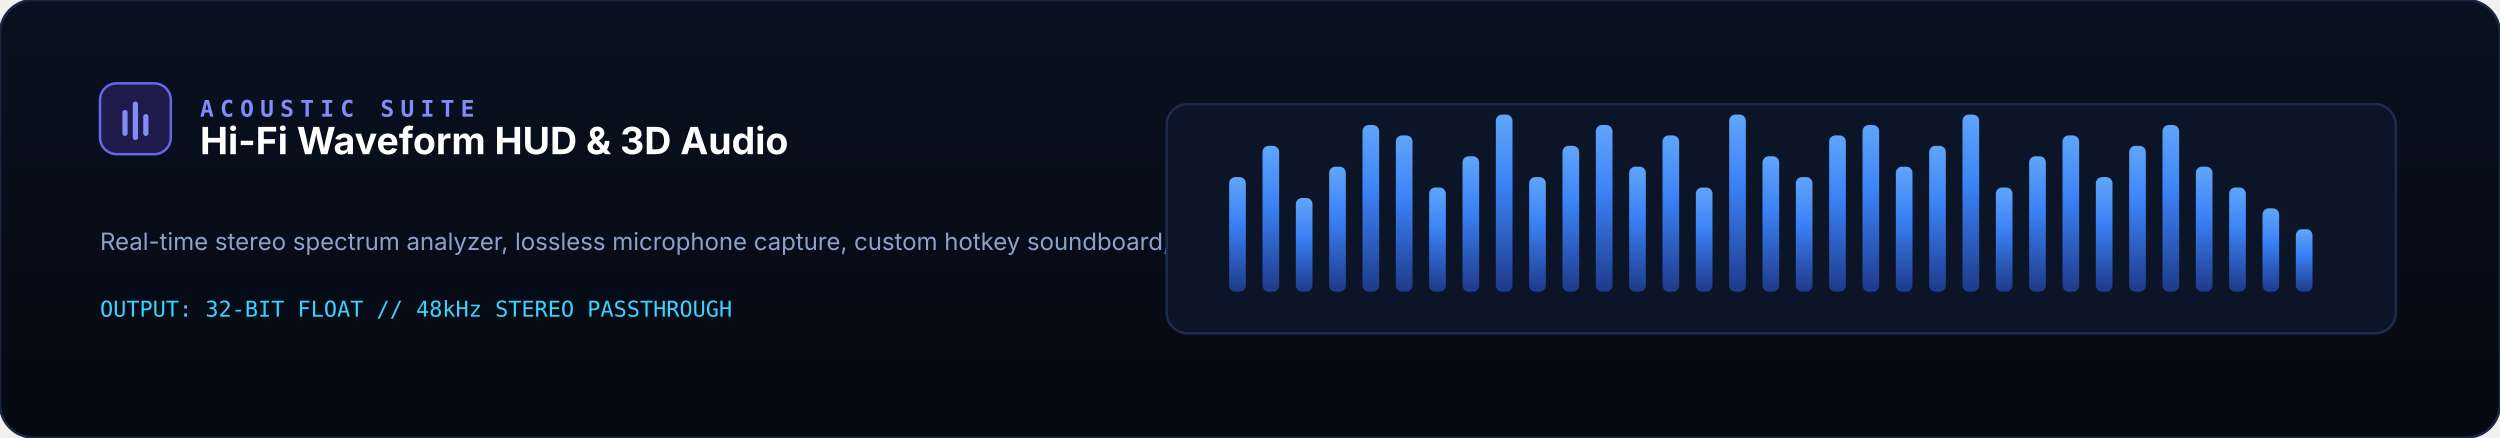
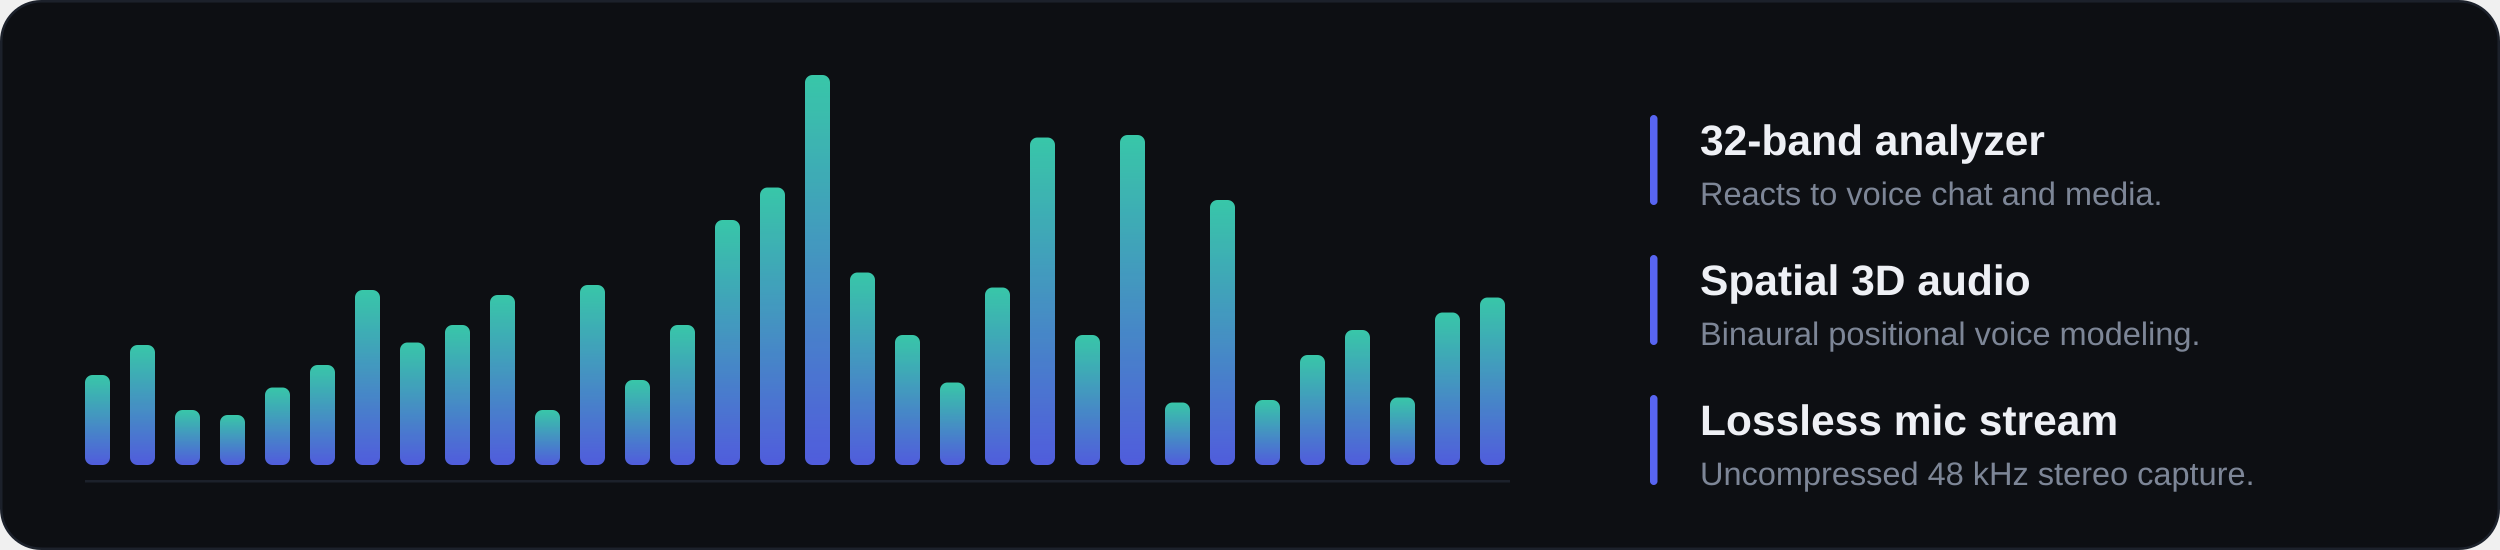
- <svg xmlns="http://www.w3.org/2000/svg" width="1200" height="210" viewBox="0 0 1200 210" role="img" aria-labelledby="t d">
+ <svg xmlns="http://www.w3.org/2000/svg" viewBox="0 0 1000 220" width="1000" height="220" role="img">
  <defs>
-     <linearGradient id="abg" x1="0" y1="0" x2="0" y2="1">
-       <stop offset="0%" stop-color="#091120" />
-       <stop offset="100%" stop-color="#050912" />
+     <linearGradient id="vb" x1="0" y1="1" x2="0" y2="0">
+       <stop offset="0" stop-color="#5865F2" />
+       <stop offset="1" stop-color="#3ddbb8" />
    </linearGradient>
-     <linearGradient id="waveG" x1="0" y1="0" x2="1" y2="0">
-       <stop offset="0%" stop-color="#2f81ff" />
-       <stop offset="35%" stop-color="#38d5ff" />
-       <stop offset="70%" stop-color="#818cf8" />
-       <stop offset="100%" stop-color="#ec4899" />
-     </linearGradient>
-     <linearGradient id="barG" x1="0" y1="1" x2="0" y2="0">
-       <stop offset="0%" stop-color="#1e3a8a" />
-       <stop offset="60%" stop-color="#3b82f6" />
-       <stop offset="100%" stop-color="#60a5fa" />
-     </linearGradient>
-     <style>
- text{font-family:Inter,'Segoe UI',system-ui,-apple-system,sans-serif}
- .mono{font-family:'JetBrains Mono','Fira Code',Consolas,monospace}
- .vbar{animation:jump 1.6s ease-in-out infinite alternate;transform-box:fill-box;transform-origin:bottom}
- @keyframes jump{0%{transform:scaleY(0.25)}50%{transform:scaleY(1)}100%{transform:scaleY(0.4)}}
- </style>
  </defs>
-   <rect width="1200" height="210" rx="16" fill="url(#abg)" stroke="#1a2744" stroke-width="1.2" />
-   <g transform="translate(48, 40)">
-     <rect x="0" y="0" width="34" height="34" rx="8" fill="#1e1b4b" stroke="#6366f1" stroke-width="1.2" />
-     <path d="M12 24 V14 M17 26 V10 M22 24 V16" stroke="#818cf8" stroke-width="2.5" stroke-linecap="round" />
-     <text x="48" y="16" font-size="11" font-weight="700" letter-spacing="3" fill="#818cf8" class="mono">ACOUSTIC SUITE</text>
-     <text x="48" y="34" font-size="18" font-weight="700" fill="#ffffff">Hi-Fi Waveform HUD &amp; 3D Audio</text>
-     <text x="0" y="80" font-size="11.5" fill="#8da2c8">Real-time stereo spectrum analyzer, lossless microphone capture, custom hotkey soundboard, and synchronized lyrics status engine.</text>
-     <text x="0" y="112" font-size="10.5" fill="#38d5ff" class="mono">OUTPUT: 32-BIT FLOAT // 48kHz STEREO PASSTHROUGH</text>
-   </g>
-   <g transform="translate(560, 50)">
-     <rect x="0" y="0" width="590" height="110" rx="10" fill="#0c1527" stroke="#1c2c4c" stroke-width="1.2" />
-     <g transform="translate(30, 90)">
-       <rect class="vbar" x="0" y="-55" width="8" height="55" rx="3" fill="url(#barG)" style="animation-delay:0.1s" />
-       <rect class="vbar" x="16" y="-70" width="8" height="70" rx="3" fill="url(#barG)" style="animation-delay:0.35s" />
-       <rect class="vbar" x="32" y="-45" width="8" height="45" rx="3" fill="url(#barG)" style="animation-delay:0.05s" />
-       <rect class="vbar" x="48" y="-60" width="8" height="60" rx="3" fill="url(#barG)" style="animation-delay:0.5s" />
-       <rect class="vbar" x="64" y="-80" width="8" height="80" rx="3" fill="url(#barG)" style="animation-delay:0.2s" />
-       <rect class="vbar" x="80" y="-75" width="8" height="75" rx="3" fill="url(#barG)" style="animation-delay:0.6s" />
-       <rect class="vbar" x="96" y="-50" width="8" height="50" rx="3" fill="url(#barG)" style="animation-delay:0.15s" />
-       <rect class="vbar" x="112" y="-65" width="8" height="65" rx="3" fill="url(#barG)" style="animation-delay:0.4s" />
-       <rect class="vbar" x="128" y="-85" width="8" height="85" rx="3" fill="url(#barG)" style="animation-delay:0.25s" />
-       <rect class="vbar" x="144" y="-55" width="8" height="55" rx="3" fill="url(#barG)" style="animation-delay:0.7s" />
-       <rect class="vbar" x="160" y="-70" width="8" height="70" rx="3" fill="url(#barG)" style="animation-delay:0.3s" />
-       <rect class="vbar" x="176" y="-80" width="8" height="80" rx="3" fill="url(#barG)" style="animation-delay:0.55s" />
-       <rect class="vbar" x="192" y="-60" width="8" height="60" rx="3" fill="url(#barG)" style="animation-delay:0.1s" />
-       <rect class="vbar" x="208" y="-75" width="8" height="75" rx="3" fill="url(#barG)" style="animation-delay:0.45s" />
-       <rect class="vbar" x="224" y="-50" width="8" height="50" rx="3" fill="url(#barG)" style="animation-delay:0.65s" />
-       <rect class="vbar" x="240" y="-85" width="8" height="85" rx="3" fill="url(#barG)" style="animation-delay:0.2s" />
-       <rect class="vbar" x="256" y="-65" width="8" height="65" rx="3" fill="url(#barG)" style="animation-delay:0.35s" />
-       <rect class="vbar" x="272" y="-55" width="8" height="55" rx="3" fill="url(#barG)" style="animation-delay:0.5s" />
-       <rect class="vbar" x="288" y="-75" width="8" height="75" rx="3" fill="url(#barG)" style="animation-delay:0.15s" />
-       <rect class="vbar" x="304" y="-80" width="8" height="80" rx="3" fill="url(#barG)" style="animation-delay:0.6s" />
-       <rect class="vbar" x="320" y="-60" width="8" height="60" rx="3" fill="url(#barG)" style="animation-delay:0.3s" />
-       <rect class="vbar" x="336" y="-70" width="8" height="70" rx="3" fill="url(#barG)" style="animation-delay:0.45s" />
-       <rect class="vbar" x="352" y="-85" width="8" height="85" rx="3" fill="url(#barG)" style="animation-delay:0.25s" />
-       <rect class="vbar" x="368" y="-50" width="8" height="50" rx="3" fill="url(#barG)" style="animation-delay:0.7s" />
-       <rect class="vbar" x="384" y="-65" width="8" height="65" rx="3" fill="url(#barG)" style="animation-delay:0.1s" />
-       <rect class="vbar" x="400" y="-75" width="8" height="75" rx="3" fill="url(#barG)" style="animation-delay:0.55s" />
-       <rect class="vbar" x="416" y="-55" width="8" height="55" rx="3" fill="url(#barG)" style="animation-delay:0.2s" />
-       <rect class="vbar" x="432" y="-70" width="8" height="70" rx="3" fill="url(#barG)" style="animation-delay:0.4s" />
-       <rect class="vbar" x="448" y="-80" width="8" height="80" rx="3" fill="url(#barG)" style="animation-delay:0.65s" />
-       <rect class="vbar" x="464" y="-60" width="8" height="60" rx="3" fill="url(#barG)" style="animation-delay:0.3s" />
-       <rect class="vbar" x="480" y="-50" width="8" height="50" rx="3" fill="url(#barG)" style="animation-delay:0.15s" />
-       <rect class="vbar" x="496" y="-40" width="8" height="40" rx="3" fill="url(#barG)" style="animation-delay:0.5s" />
-       <rect class="vbar" x="512" y="-30" width="8" height="30" rx="3" fill="url(#barG)" style="animation-delay:0.25s" />
-     </g>
-   </g>
+   <rect x="0.5" y="0.5" width="999" height="219" rx="16" fill="#0d0f13" stroke="#1c212b" />
+   <rect x="34" y="150" width="10" height="36" rx="3" fill="url(#vb)" opacity=".9">
+     <animate attributeName="height" values="36;41;58;37;36" dur="1.31s" repeatCount="indefinite" />
+     <animate attributeName="y" values="150;145;128;149;150" dur="1.31s" repeatCount="indefinite" />
+   </rect>
+   <rect x="52" y="138" width="10" height="48" rx="3" fill="url(#vb)" opacity=".9">
+     <animate attributeName="height" values="48;26;44;51;48" dur="1.53s" repeatCount="indefinite" />
+     <animate attributeName="y" values="138;160;142;135;138" dur="1.53s" repeatCount="indefinite" />
+   </rect>
+   <rect x="70" y="164" width="10" height="22" rx="3" fill="url(#vb)" opacity=".9">
+     <animate attributeName="height" values="22;36;22;69;22" dur="1.45s" repeatCount="indefinite" />
+     <animate attributeName="y" values="164;150;164;117;164" dur="1.45s" repeatCount="indefinite" />
+   </rect>
+   <rect x="88" y="166" width="10" height="20" rx="3" fill="url(#vb)" opacity=".9">
+     <animate attributeName="height" values="20;89;88;65;20" dur="1.39s" repeatCount="indefinite" />
+     <animate attributeName="y" values="166;97;98;121;166" dur="1.39s" repeatCount="indefinite" />
+   </rect>
+   <rect x="106" y="155" width="10" height="31" rx="3" fill="url(#vb)" opacity=".9">
+     <animate attributeName="height" values="31;19;61;23;31" dur="1.05s" repeatCount="indefinite" />
+     <animate attributeName="y" values="155;167;125;163;155" dur="1.05s" repeatCount="indefinite" />
+   </rect>
+   <rect x="124" y="146" width="10" height="40" rx="3" fill="url(#vb)" opacity=".9">
+     <animate attributeName="height" values="40;21;60;58;40" dur="1.57s" repeatCount="indefinite" />
+     <animate attributeName="y" values="146;165;126;128;146" dur="1.57s" repeatCount="indefinite" />
+   </rect>
+   <rect x="142" y="116" width="10" height="70" rx="3" fill="url(#vb)" opacity=".9">
+     <animate attributeName="height" values="70;81;68;84;70" dur="1.27s" repeatCount="indefinite" />
+     <animate attributeName="y" values="116;105;118;102;116" dur="1.27s" repeatCount="indefinite" />
+   </rect>
+   <rect x="160" y="137" width="10" height="49" rx="3" fill="url(#vb)" opacity=".9">
+     <animate attributeName="height" values="49;124;123;107;49" dur="1.47s" repeatCount="indefinite" />
+     <animate attributeName="y" values="137;62;63;79;137" dur="1.47s" repeatCount="indefinite" />
+   </rect>
+   <rect x="178" y="130" width="10" height="56" rx="3" fill="url(#vb)" opacity=".9">
+     <animate attributeName="height" values="56;46;53;29;56" dur="1.51s" repeatCount="indefinite" />
+     <animate attributeName="y" values="130;140;133;157;130" dur="1.51s" repeatCount="indefinite" />
+   </rect>
+   <rect x="196" y="118" width="10" height="68" rx="3" fill="url(#vb)" opacity=".9">
+     <animate attributeName="height" values="68;120;66;133;68" dur="1.58s" repeatCount="indefinite" />
+     <animate attributeName="y" values="118;66;120;53;118" dur="1.58s" repeatCount="indefinite" />
+   </rect>
+   <rect x="214" y="164" width="10" height="22" rx="3" fill="url(#vb)" opacity=".9">
+     <animate attributeName="height" values="22;47;132;79;22" dur="1.68s" repeatCount="indefinite" />
+     <animate attributeName="y" values="164;139;54;107;164" dur="1.68s" repeatCount="indefinite" />
+   </rect>
+   <rect x="232" y="114" width="10" height="72" rx="3" fill="url(#vb)" opacity=".9">
+     <animate attributeName="height" values="72;32;101;120;72" dur="1.12s" repeatCount="indefinite" />
+     <animate attributeName="y" values="114;154;85;66;114" dur="1.12s" repeatCount="indefinite" />
+   </rect>
+   <rect x="250" y="152" width="10" height="34" rx="3" fill="url(#vb)" opacity=".9">
+     <animate attributeName="height" values="34;66;147;121;34" dur="0.99s" repeatCount="indefinite" />
+     <animate attributeName="y" values="152;120;39;65;152" dur="0.99s" repeatCount="indefinite" />
+   </rect>
+   <rect x="268" y="130" width="10" height="56" rx="3" fill="url(#vb)" opacity=".9">
+     <animate attributeName="height" values="56;36;31;128;56" dur="1.04s" repeatCount="indefinite" />
+     <animate attributeName="y" values="130;150;155;58;130" dur="1.04s" repeatCount="indefinite" />
+   </rect>
+   <rect x="286" y="88" width="10" height="98" rx="3" fill="url(#vb)" opacity=".9">
+     <animate attributeName="height" values="98;83;49;122;98" dur="1.0s" repeatCount="indefinite" />
+     <animate attributeName="y" values="88;103;137;64;88" dur="1.0s" repeatCount="indefinite" />
+   </rect>
+   <rect x="304" y="75" width="10" height="111" rx="3" fill="url(#vb)" opacity=".9">
+     <animate attributeName="height" values="111;39;80;52;111" dur="1.12s" repeatCount="indefinite" />
+     <animate attributeName="y" values="75;147;106;134;75" dur="1.12s" repeatCount="indefinite" />
+   </rect>
+   <rect x="322" y="30" width="10" height="156" rx="3" fill="url(#vb)" opacity=".9">
+     <animate attributeName="height" values="156;133;65;144;156" dur="1.07s" repeatCount="indefinite" />
+     <animate attributeName="y" values="30;53;121;42;30" dur="1.07s" repeatCount="indefinite" />
+   </rect>
+   <rect x="340" y="109" width="10" height="77" rx="3" fill="url(#vb)" opacity=".9">
+     <animate attributeName="height" values="77;139;110;37;77" dur="1.69s" repeatCount="indefinite" />
+     <animate attributeName="y" values="109;47;76;149;109" dur="1.69s" repeatCount="indefinite" />
+   </rect>
+   <rect x="358" y="134" width="10" height="52" rx="3" fill="url(#vb)" opacity=".9">
+     <animate attributeName="height" values="52;58;127;68;52" dur="1.14s" repeatCount="indefinite" />
+     <animate attributeName="y" values="134;128;59;118;134" dur="1.14s" repeatCount="indefinite" />
+   </rect>
+   <rect x="376" y="153" width="10" height="33" rx="3" fill="url(#vb)" opacity=".9">
+     <animate attributeName="height" values="33;35;100;55;33" dur="1.38s" repeatCount="indefinite" />
+     <animate attributeName="y" values="153;151;86;131;153" dur="1.38s" repeatCount="indefinite" />
+   </rect>
+   <rect x="394" y="115" width="10" height="71" rx="3" fill="url(#vb)" opacity=".9">
+     <animate attributeName="height" values="71;81;147;85;71" dur="1.36s" repeatCount="indefinite" />
+     <animate attributeName="y" values="115;105;39;101;115" dur="1.36s" repeatCount="indefinite" />
+   </rect>
+   <rect x="412" y="55" width="10" height="131" rx="3" fill="url(#vb)" opacity=".9">
+     <animate attributeName="height" values="131;45;42;136;131" dur="1.55s" repeatCount="indefinite" />
+     <animate attributeName="y" values="55;141;144;50;55" dur="1.55s" repeatCount="indefinite" />
+   </rect>
+   <rect x="430" y="134" width="10" height="52" rx="3" fill="url(#vb)" opacity=".9">
+     <animate attributeName="height" values="52;45;112;136;52" dur="1.06s" repeatCount="indefinite" />
+     <animate attributeName="y" values="134;141;74;50;134" dur="1.06s" repeatCount="indefinite" />
+   </rect>
+   <rect x="448" y="54" width="10" height="132" rx="3" fill="url(#vb)" opacity=".9">
+     <animate attributeName="height" values="132;124;91;70;132" dur="0.98s" repeatCount="indefinite" />
+     <animate attributeName="y" values="54;62;95;116;54" dur="0.98s" repeatCount="indefinite" />
+   </rect>
+   <rect x="466" y="161" width="10" height="25" rx="3" fill="url(#vb)" opacity=".9">
+     <animate attributeName="height" values="25;127;47;98;25" dur="1.11s" repeatCount="indefinite" />
+     <animate attributeName="y" values="161;59;139;88;161" dur="1.11s" repeatCount="indefinite" />
+   </rect>
+   <rect x="484" y="80" width="10" height="106" rx="3" fill="url(#vb)" opacity=".9">
+     <animate attributeName="height" values="106;82;51;38;106" dur="1.48s" repeatCount="indefinite" />
+     <animate attributeName="y" values="80;104;135;148;80" dur="1.48s" repeatCount="indefinite" />
+   </rect>
+   <rect x="502" y="160" width="10" height="26" rx="3" fill="url(#vb)" opacity=".9">
+     <animate attributeName="height" values="26;42;74;102;26" dur="1.39s" repeatCount="indefinite" />
+     <animate attributeName="y" values="160;144;112;84;160" dur="1.39s" repeatCount="indefinite" />
+   </rect>
+   <rect x="520" y="142" width="10" height="44" rx="3" fill="url(#vb)" opacity=".9">
+     <animate attributeName="height" values="44;101;37;20;44" dur="1.12s" repeatCount="indefinite" />
+     <animate attributeName="y" values="142;85;149;166;142" dur="1.12s" repeatCount="indefinite" />
+   </rect>
+   <rect x="538" y="132" width="10" height="54" rx="3" fill="url(#vb)" opacity=".9">
+     <animate attributeName="height" values="54;23;32;48;54" dur="1.36s" repeatCount="indefinite" />
+     <animate attributeName="y" values="132;163;154;138;132" dur="1.36s" repeatCount="indefinite" />
+   </rect>
+   <rect x="556" y="159" width="10" height="27" rx="3" fill="url(#vb)" opacity=".9">
+     <animate attributeName="height" values="27;44;82;89;27" dur="1.43s" repeatCount="indefinite" />
+     <animate attributeName="y" values="159;142;104;97;159" dur="1.43s" repeatCount="indefinite" />
+   </rect>
+   <rect x="574" y="125" width="10" height="61" rx="3" fill="url(#vb)" opacity=".9">
+     <animate attributeName="height" values="61;54;25;18;61" dur="0.91s" repeatCount="indefinite" />
+     <animate attributeName="y" values="125;132;161;168;125" dur="0.91s" repeatCount="indefinite" />
+   </rect>
+   <rect x="592" y="119" width="10" height="67" rx="3" fill="url(#vb)" opacity=".9">
+     <animate attributeName="height" values="67;55;69;16;67" dur="1.41s" repeatCount="indefinite" />
+     <animate attributeName="y" values="119;131;117;170;119" dur="1.41s" repeatCount="indefinite" />
+   </rect>
+   <rect x="34" y="192" width="570" height="1" fill="#1c212b" />
+   <rect x="660" y="46" width="3" height="36" rx="1.5" fill="#5865F2" />
+   <text x="680" y="62" font-family="'Segoe UI', -apple-system, 'Helvetica Neue', Arial, sans-serif" font-size="17" font-weight="700" fill="#eef0f5">32-band analyzer</text>
+   <text x="680" y="82" font-family="'Segoe UI', -apple-system, 'Helvetica Neue', Arial, sans-serif" font-size="13" fill="#7d8697">Reacts to voice chat and media.</text>
+   <rect x="660" y="102" width="3" height="36" rx="1.5" fill="#5865F2" />
+   <text x="680" y="118" font-family="'Segoe UI', -apple-system, 'Helvetica Neue', Arial, sans-serif" font-size="17" font-weight="700" fill="#eef0f5">Spatial 3D audio</text>
+   <text x="680" y="138" font-family="'Segoe UI', -apple-system, 'Helvetica Neue', Arial, sans-serif" font-size="13" fill="#7d8697">Binaural positional voice modeling.</text>
+   <rect x="660" y="158" width="3" height="36" rx="1.5" fill="#5865F2" />
+   <text x="680" y="174" font-family="'Segoe UI', -apple-system, 'Helvetica Neue', Arial, sans-serif" font-size="17" font-weight="700" fill="#eef0f5">Lossless mic stream</text>
+   <text x="680" y="194" font-family="'Segoe UI', -apple-system, 'Helvetica Neue', Arial, sans-serif" font-size="13" fill="#7d8697">Uncompressed 48 kHz stereo capture.</text>
</svg>
